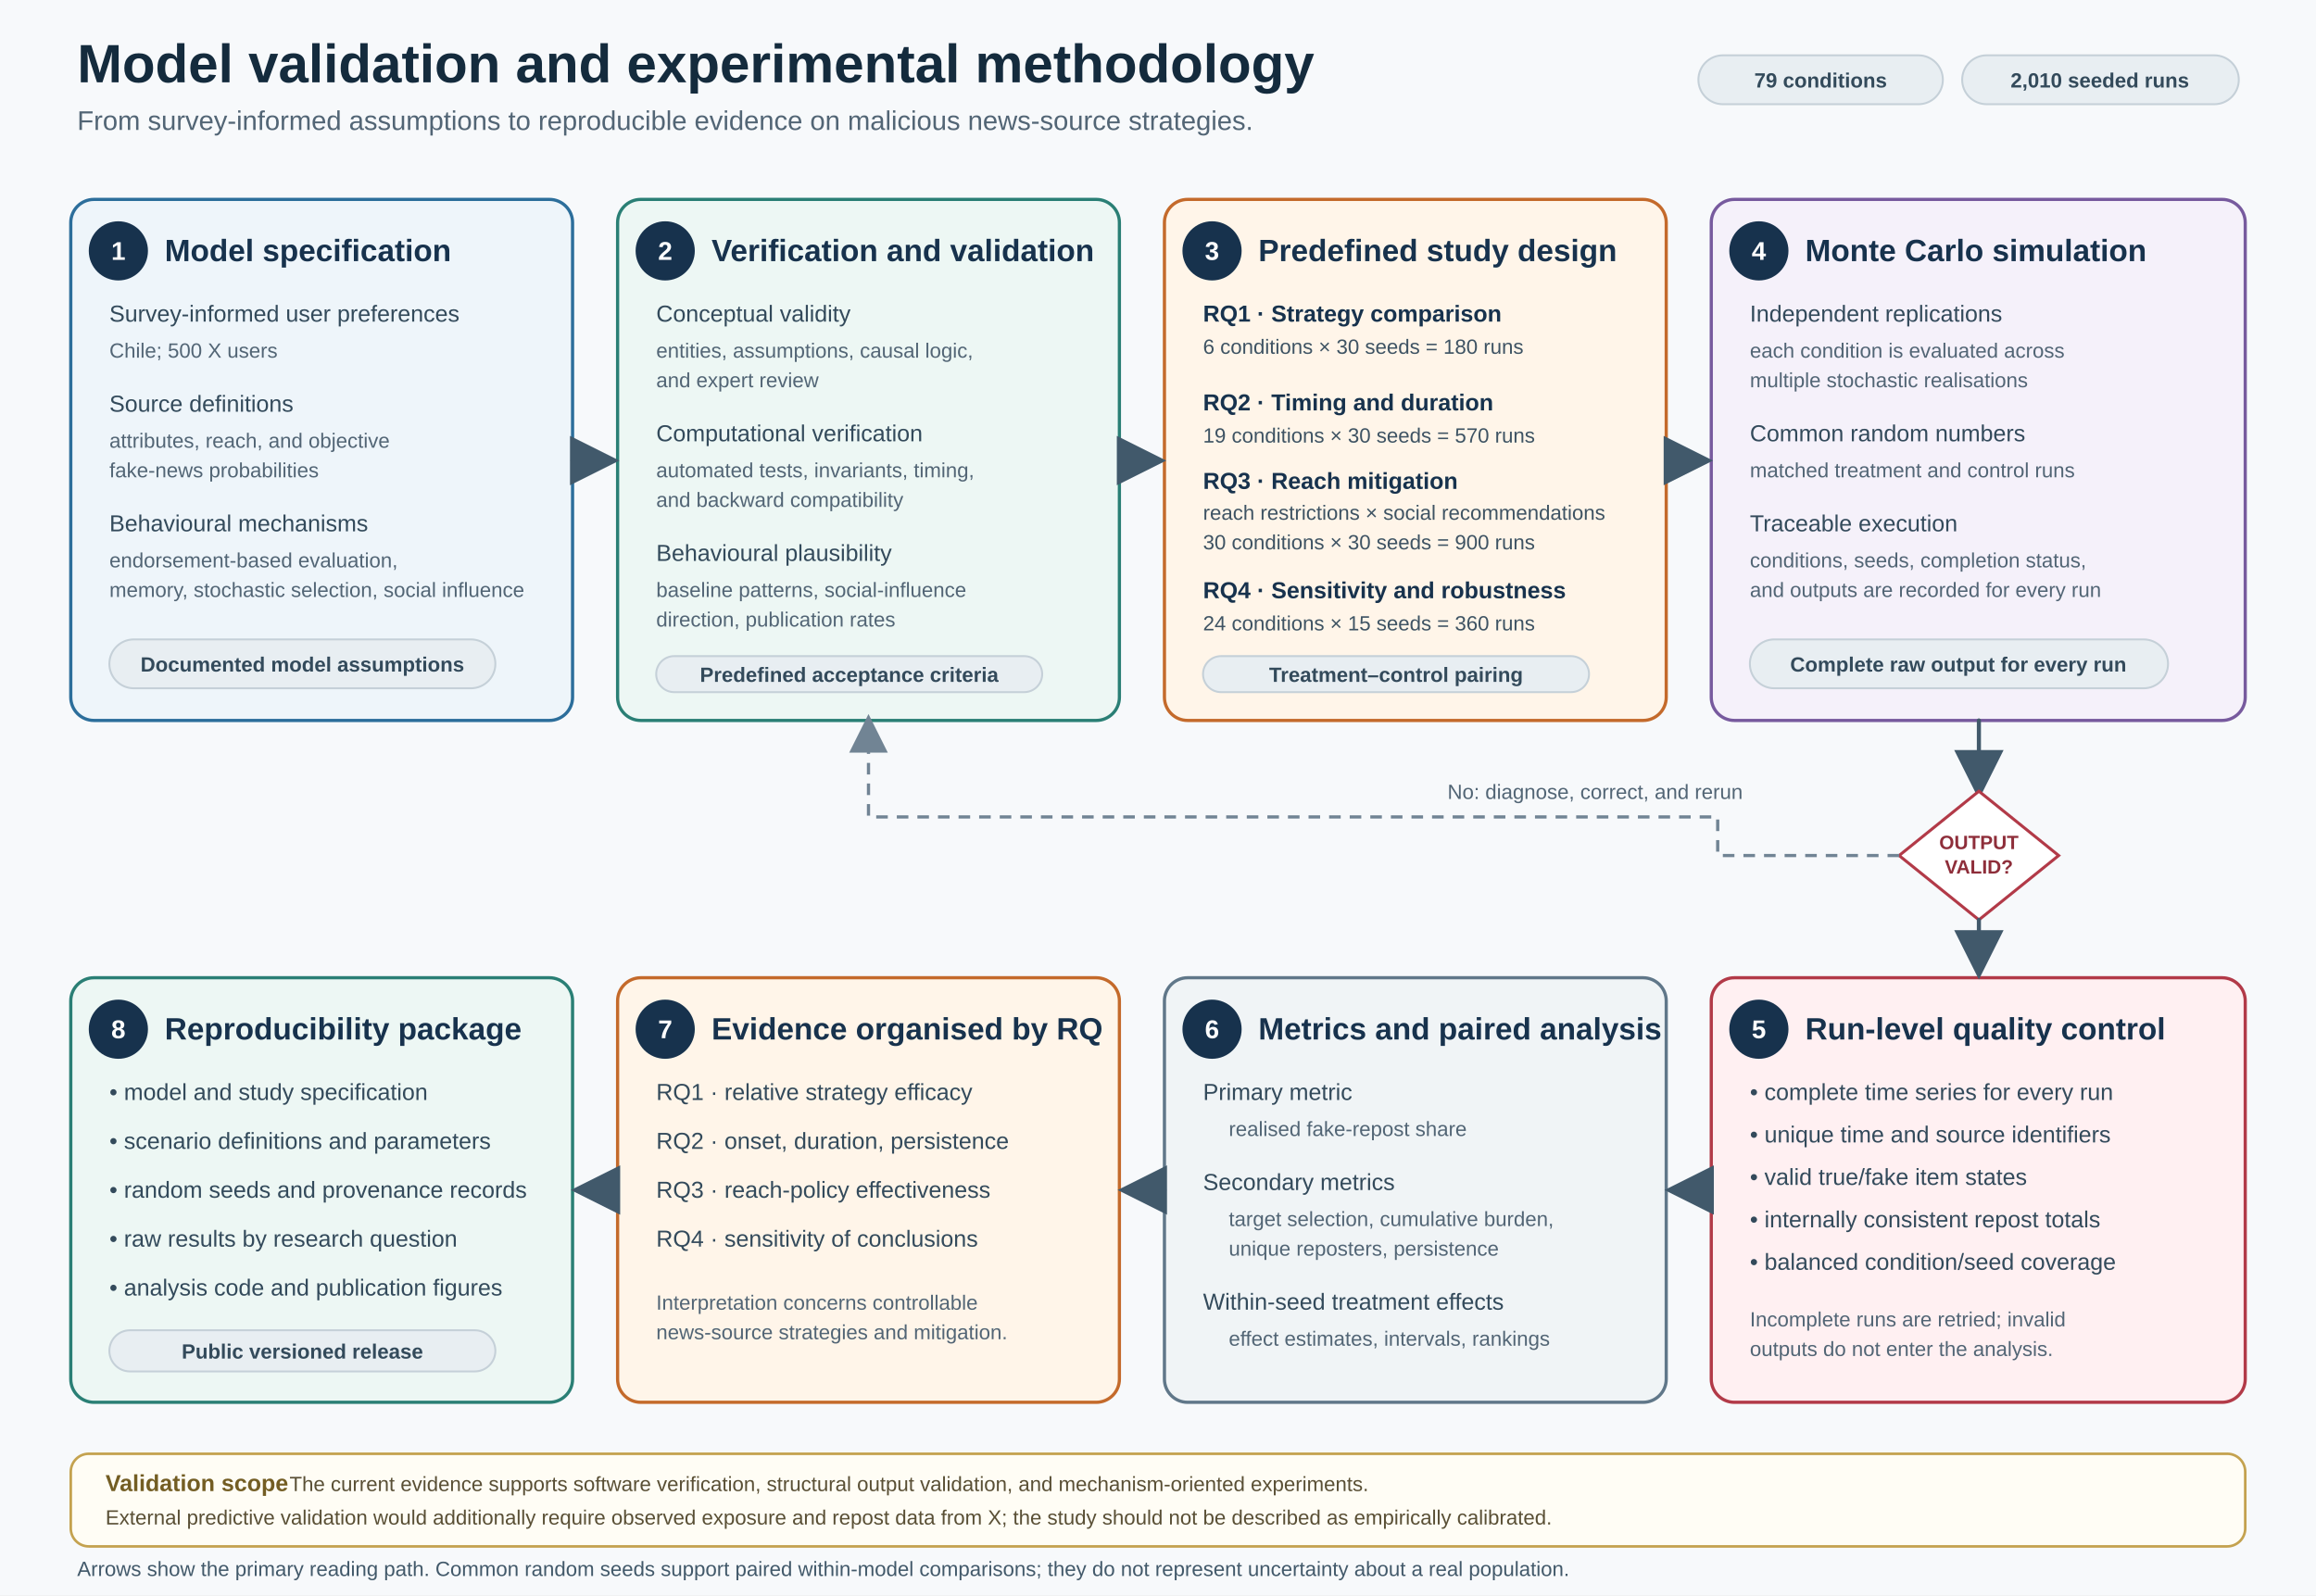
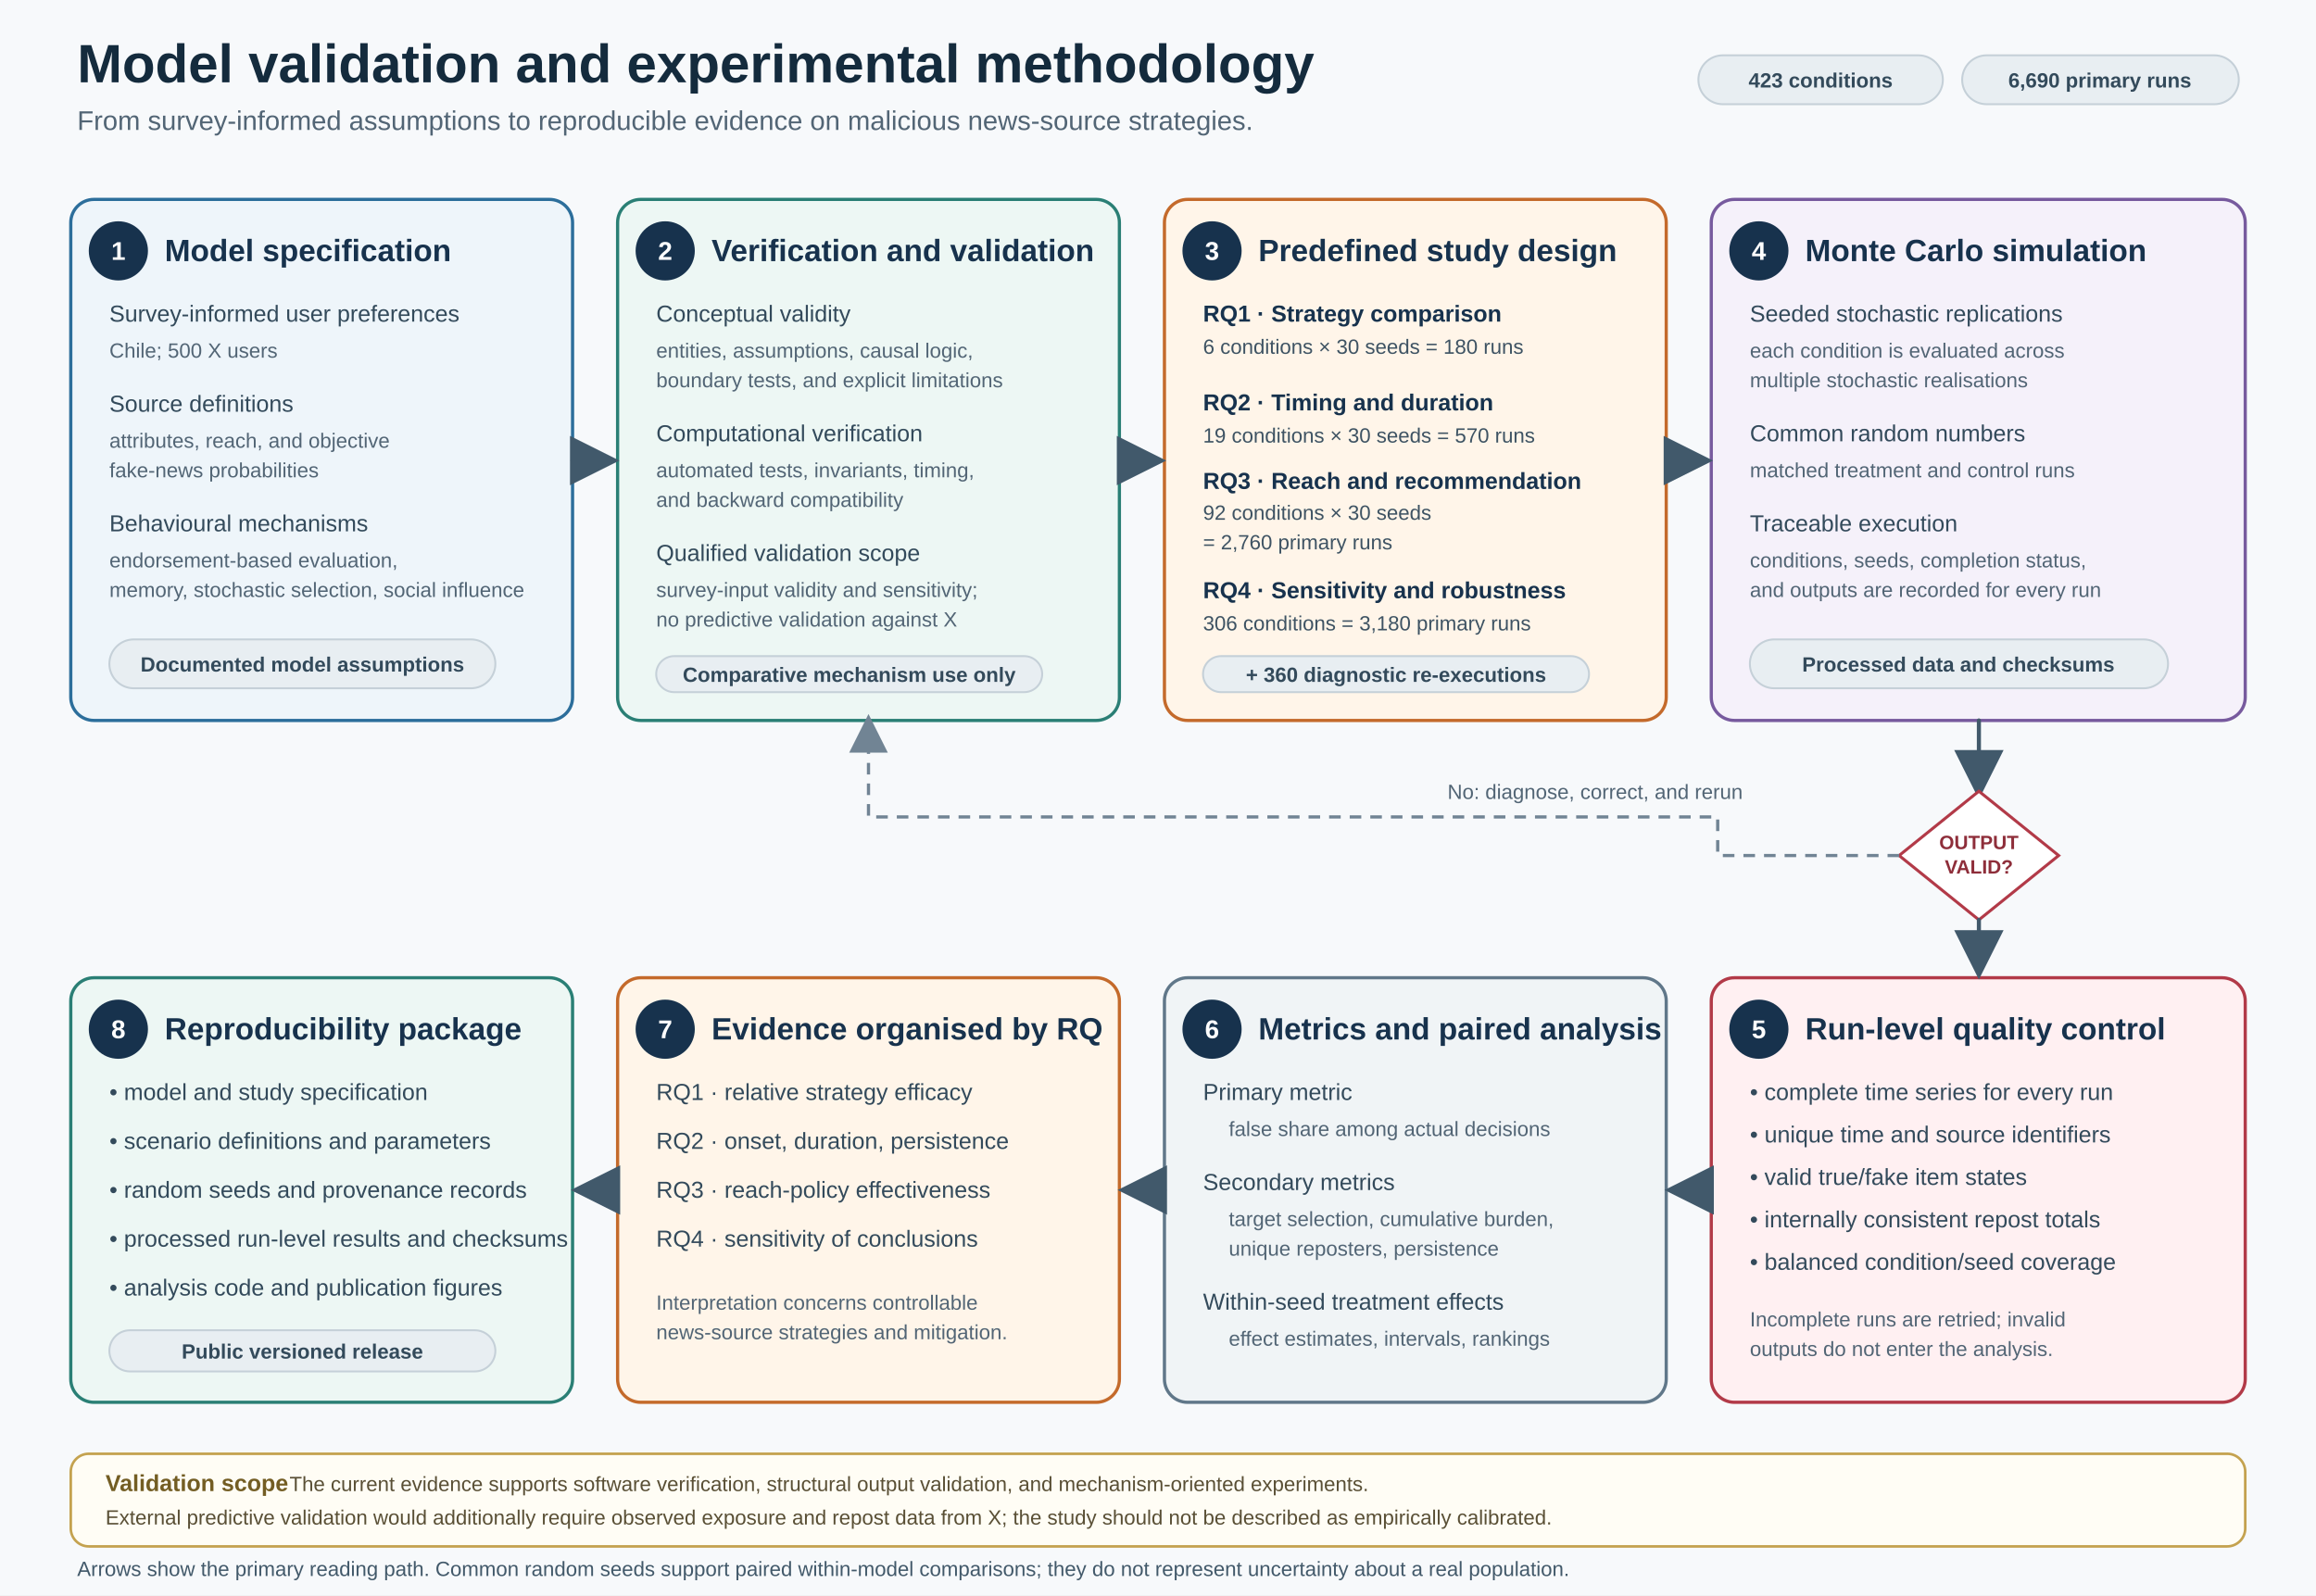
<svg xmlns="http://www.w3.org/2000/svg" width="1800" height="1240" viewBox="0 0 1800 1240" role="img" aria-labelledby="title desc">
  <defs>
    <style>
      .canvas { fill: #f7f9fb; }
      .title { fill: #142b3d; font: 700 42px Arial, Helvetica, sans-serif; }
      .subtitle { fill: #526575; font: 21px Arial, Helvetica, sans-serif; }
      .panel { fill: #ffffff; stroke: #cad4dc; stroke-width: 2.2; }
      .evidence { fill: #eef5fa; stroke: #2c6e9b; stroke-width: 2.5; }
      .verify { fill: #edf7f4; stroke: #2a7f75; stroke-width: 2.5; }
      .design { fill: #fff5e9; stroke: #c46a2b; stroke-width: 2.5; }
      .execute { fill: #f5f1fa; stroke: #775a9e; stroke-width: 2.5; }
      .quality { fill: #fff0f2; stroke: #b23a48; stroke-width: 2.5; }
      .report { fill: #f0f4f6; stroke: #607789; stroke-width: 2.5; }
      .phaseNumber { fill: #17324d; }
      .phaseNumberText { fill: #ffffff; font: 700 20px Arial, Helvetica, sans-serif; text-anchor: middle; }
      .nodeTitle { fill: #17324d; font: 700 24px Arial, Helvetica, sans-serif; }
      .nodeText { fill: #334a5b; font: 18px Arial, Helvetica, sans-serif; }
      .small { fill: #526575; font: 16px Arial, Helvetica, sans-serif; }
      .rqTitle { fill: #17324d; font: 700 18px Arial, Helvetica, sans-serif; }
      .rqText { fill: #3e5363; font: 16px Arial, Helvetica, sans-serif; }
      .arrow { fill: none; stroke: #41596b; stroke-width: 3.2; stroke-linecap: round; stroke-linejoin: round; marker-end: url(#arrow); }
      .arrowDashed { fill: none; stroke: #718494; stroke-width: 2.5; stroke-dasharray: 9 7; marker-end: url(#arrowMuted); }
      .gate { fill: #ffffff; stroke: #b23a48; stroke-width: 2.3; }
      .gateText { fill: #8e2e3a; font: 700 15px Arial, Helvetica, sans-serif; text-anchor: middle; }
      .badge { fill: #e8eef2; stroke: #c5d0d8; stroke-width: 1.5; }
      .badgeText { fill: #334a5b; font: 700 16px Arial, Helvetica, sans-serif; text-anchor: middle; }
      .scope { fill: #fffdf5; stroke: #c4a24f; stroke-width: 2; }
      .scopeTitle { fill: #735d23; font: 700 18px Arial, Helvetica, sans-serif; }
      .scopeText { fill: #594f35; font: 16px Arial, Helvetica, sans-serif; }
      .footer { fill: #42596a; font: 16px Arial, Helvetica, sans-serif; }
    </style>
    <marker id="arrow" markerWidth="12" markerHeight="12" refX="10" refY="6" orient="auto">
      <path d="M0,0 L12,6 L0,12 Z" fill="#41596b" />
    </marker>
    <marker id="arrowMuted" markerWidth="12" markerHeight="12" refX="10" refY="6" orient="auto">
      <path d="M0,0 L12,6 L0,12 Z" fill="#718494" />
    </marker>
  </defs>
  <g id="heading">
    <rect class="canvas" width="1800" height="1240" />
    <text class="title" x="60" y="64">Model validation and experimental methodology</text>
    <text class="subtitle" x="60" y="101">From survey-informed assumptions to reproducible evidence on malicious news-source strategies.</text>
    <rect class="badge" x="1320" y="43" width="190" height="38" rx="19" />
-     <text class="badgeText" x="1415" y="68">79 conditions</text>
+     <text class="badgeText" x="1415" y="68">423 conditions</text>
    <rect class="badge" x="1525" y="43" width="215" height="38" rx="19" />
-     <text class="badgeText" x="1632" y="68">2,010 seeded runs</text>
+     <text class="badgeText" x="1632" y="68">6,690 primary runs</text>
  </g>
  <g id="phase-1-model-specification">
    <rect class="evidence" x="55" y="155" width="390" height="405" rx="18" />
    <circle class="phaseNumber" cx="92" cy="195" r="23" />
    <text class="phaseNumberText" x="92" y="202">1</text>
    <text class="nodeTitle" x="128" y="203">Model specification</text>
    <text class="nodeText" x="85" y="250">Survey-informed user preferences</text>
    <text class="small" x="85" y="278">Chile; 500 X users</text>
    <text class="nodeText" x="85" y="320">Source definitions</text>
    <text class="small" x="85" y="348">attributes, reach, and objective</text>
    <text class="small" x="85" y="371">fake-news probabilities</text>
    <text class="nodeText" x="85" y="413">Behavioural mechanisms</text>
    <text class="small" x="85" y="441">endorsement-based evaluation,</text>
    <text class="small" x="85" y="464">memory, stochastic selection, social influence</text>
    <rect class="badge" x="85" y="497" width="300" height="38" rx="19" />
    <text class="badgeText" x="235" y="522">Documented model assumptions</text>
  </g>
  <g id="phase-2-verification-validation">
    <rect class="verify" x="480" y="155" width="390" height="405" rx="18" />
    <circle class="phaseNumber" cx="517" cy="195" r="23" />
    <text class="phaseNumberText" x="517" y="202">2</text>
    <text class="nodeTitle" x="553" y="203">Verification and validation</text>
    <text class="nodeText" x="510" y="250">Conceptual validity</text>
    <text class="small" x="510" y="278">entities, assumptions, causal logic,</text>
-     <text class="small" x="510" y="301">and expert review</text>
+     <text class="small" x="510" y="301">boundary tests, and explicit limitations</text>
    <text class="nodeText" x="510" y="343">Computational verification</text>
    <text class="small" x="510" y="371">automated tests, invariants, timing,</text>
    <text class="small" x="510" y="394">and backward compatibility</text>
-     <text class="nodeText" x="510" y="436">Behavioural plausibility</text>
-     <text class="small" x="510" y="464">baseline patterns, social-influence</text>
-     <text class="small" x="510" y="487">direction, publication rates</text>
+     <text class="nodeText" x="510" y="436">Qualified validation scope</text>
+     <text class="small" x="510" y="464">survey-input validity and sensitivity;</text>
+     <text class="small" x="510" y="487">no predictive validation against X</text>
    <rect class="badge" x="510" y="510" width="300" height="28" rx="14" />
-     <text class="badgeText" x="660" y="530">Predefined acceptance criteria</text>
+     <text class="badgeText" x="660" y="530">Comparative mechanism use only</text>
  </g>
  <g id="phase-3-study-design">
    <rect class="design" x="905" y="155" width="390" height="405" rx="18" />
    <circle class="phaseNumber" cx="942" cy="195" r="23" />
    <text class="phaseNumberText" x="942" y="202">3</text>
    <text class="nodeTitle" x="978" y="203">Predefined study design</text>
    <text class="rqTitle" x="935" y="250">RQ1 · Strategy comparison</text>
    <text class="rqText" x="935" y="275">6 conditions × 30 seeds = 180 runs</text>
    <text class="rqTitle" x="935" y="319">RQ2 · Timing and duration</text>
    <text class="rqText" x="935" y="344">19 conditions × 30 seeds = 570 runs</text>
-     <text class="rqTitle" x="935" y="380">RQ3 · Reach mitigation</text>
-     <text class="rqText" x="935" y="404">reach restrictions × social recommendations</text>
-     <text class="rqText" x="935" y="427">30 conditions × 30 seeds = 900 runs</text>
+     <text class="rqTitle" x="935" y="380">RQ3 · Reach and recommendation</text>
+     <text class="rqText" x="935" y="404">92 conditions × 30 seeds</text>
+     <text class="rqText" x="935" y="427">= 2,760 primary runs</text>
    <text class="rqTitle" x="935" y="465">RQ4 · Sensitivity and robustness</text>
-     <text class="rqText" x="935" y="490">24 conditions × 15 seeds = 360 runs</text>
+     <text class="rqText" x="935" y="490">306 conditions = 3,180 primary runs</text>
    <rect class="badge" x="935" y="510" width="300" height="28" rx="14" />
-     <text class="badgeText" x="1085" y="530">Treatment–control pairing</text>
+     <text class="badgeText" x="1085" y="530">+ 360 diagnostic re-executions</text>
  </g>
  <g id="phase-4-execution">
    <rect class="execute" x="1330" y="155" width="415" height="405" rx="18" />
    <circle class="phaseNumber" cx="1367" cy="195" r="23" />
    <text class="phaseNumberText" x="1367" y="202">4</text>
    <text class="nodeTitle" x="1403" y="203">Monte Carlo simulation</text>
-     <text class="nodeText" x="1360" y="250">Independent replications</text>
+     <text class="nodeText" x="1360" y="250">Seeded stochastic replications</text>
    <text class="small" x="1360" y="278">each condition is evaluated across</text>
    <text class="small" x="1360" y="301">multiple stochastic realisations</text>
    <text class="nodeText" x="1360" y="343">Common random numbers</text>
    <text class="small" x="1360" y="371">matched treatment and control runs</text>
    <text class="nodeText" x="1360" y="413">Traceable execution</text>
    <text class="small" x="1360" y="441">conditions, seeds, completion status,</text>
    <text class="small" x="1360" y="464">and outputs are recorded for every run</text>
    <rect class="badge" x="1360" y="497" width="325" height="38" rx="19" />
-     <text class="badgeText" x="1522" y="522">Complete raw output for every run</text>
+     <text class="badgeText" x="1522" y="522">Processed data and checksums</text>
  </g>
  <path class="arrow" d="M445 358 H475" />
  <path class="arrow" d="M870 358 H900" />
  <path class="arrow" d="M1295 358 H1325" />
  <g id="quality-gate">
    <path class="arrow" d="M1538 560 V615" />
    <polygon class="gate" points="1538,615 1600,665 1538,715 1476,665" />
    <text class="gateText" x="1538" y="660">OUTPUT</text>
    <text class="gateText" x="1538" y="679">VALID?</text>
  </g>
  <g id="phase-5-quality-control">
    <rect class="quality" x="1330" y="760" width="415" height="330" rx="18" />
    <circle class="phaseNumber" cx="1367" cy="800" r="23" />
    <text class="phaseNumberText" x="1367" y="807">5</text>
    <text class="nodeTitle" x="1403" y="808">Run-level quality control</text>
    <text class="nodeText" x="1360" y="855">• complete time series for every run</text>
    <text class="nodeText" x="1360" y="888">• unique time and source identifiers</text>
    <text class="nodeText" x="1360" y="921">• valid true/fake item states</text>
    <text class="nodeText" x="1360" y="954">• internally consistent repost totals</text>
    <text class="nodeText" x="1360" y="987">• balanced condition/seed coverage</text>
    <text class="small" x="1360" y="1031">Incomplete runs are retried; invalid</text>
    <text class="small" x="1360" y="1054">outputs do not enter the analysis.</text>
  </g>
  <g id="phase-6-analysis">
    <rect class="report" x="905" y="760" width="390" height="330" rx="18" />
    <circle class="phaseNumber" cx="942" cy="800" r="23" />
    <text class="phaseNumberText" x="942" y="807">6</text>
    <text class="nodeTitle" x="978" y="808">Metrics and paired analysis</text>
    <text class="nodeText" x="935" y="855">Primary metric</text>
-     <text class="small" x="955" y="883">realised fake-repost share</text>
+     <text class="small" x="955" y="883">false share among actual decisions</text>
    <text class="nodeText" x="935" y="925">Secondary metrics</text>
    <text class="small" x="955" y="953">target selection, cumulative burden,</text>
    <text class="small" x="955" y="976">unique reposters, persistence</text>
    <text class="nodeText" x="935" y="1018">Within-seed treatment effects</text>
    <text class="small" x="955" y="1046">effect estimates, intervals, rankings</text>
  </g>
  <g id="phase-7-rq-evidence">
    <rect class="design" x="480" y="760" width="390" height="330" rx="18" />
    <circle class="phaseNumber" cx="517" cy="800" r="23" />
    <text class="phaseNumberText" x="517" y="807">7</text>
    <text class="nodeTitle" x="553" y="808">Evidence organised by RQ</text>
    <text class="nodeText" x="510" y="855">RQ1 · relative strategy efficacy</text>
    <text class="nodeText" x="510" y="893">RQ2 · onset, duration, persistence</text>
    <text class="nodeText" x="510" y="931">RQ3 · reach-policy effectiveness</text>
    <text class="nodeText" x="510" y="969">RQ4 · sensitivity of conclusions</text>
    <text class="small" x="510" y="1018">Interpretation concerns controllable</text>
    <text class="small" x="510" y="1041">news-source strategies and mitigation.</text>
  </g>
  <g id="phase-8-reproducibility">
    <rect class="verify" x="55" y="760" width="390" height="330" rx="18" />
    <circle class="phaseNumber" cx="92" cy="800" r="23" />
    <text class="phaseNumberText" x="92" y="807">8</text>
    <text class="nodeTitle" x="128" y="808">Reproducibility package</text>
    <text class="nodeText" x="85" y="855">• model and study specification</text>
    <text class="nodeText" x="85" y="893">• scenario definitions and parameters</text>
    <text class="nodeText" x="85" y="931">• random seeds and provenance records</text>
-     <text class="nodeText" x="85" y="969">• raw results by research question</text>
+     <text class="nodeText" x="85" y="969">• processed run-level results and checksums</text>
    <text class="nodeText" x="85" y="1007">• analysis code and publication figures</text>
    <rect class="badge" x="85" y="1034" width="300" height="32" rx="16" />
    <text class="badgeText" x="235" y="1056">Public versioned release</text>
  </g>
  <path class="arrow" d="M1538 715 V755" />
  <path class="arrow" d="M1330 925 H1300" />
  <path class="arrow" d="M905 925 H875" />
  <path class="arrow" d="M480 925 H450" />
  <path class="arrowDashed" d="M1476 665 H1335 V635 H675 V560" />
  <text class="small" x="1125" y="621">No: diagnose, correct, and rerun</text>
  <g id="validation-scope-note">
    <rect class="scope" x="55" y="1130" width="1690" height="72" rx="14" />
    <text class="scopeTitle" x="82" y="1159">Validation scope</text>
    <text class="scopeText" x="225" y="1159">The current evidence supports software verification, structural output validation, and mechanism-oriented experiments.</text>
    <text class="scopeText" x="82" y="1185">External predictive validation would additionally require observed exposure and repost data from X; the study should not be described as empirically calibrated.</text>
  </g>
  <text class="footer" x="60" y="1225">Arrows show the primary reading path. Common random seeds support paired within-model comparisons; they do not represent uncertainty about a real population.</text>
</svg>
